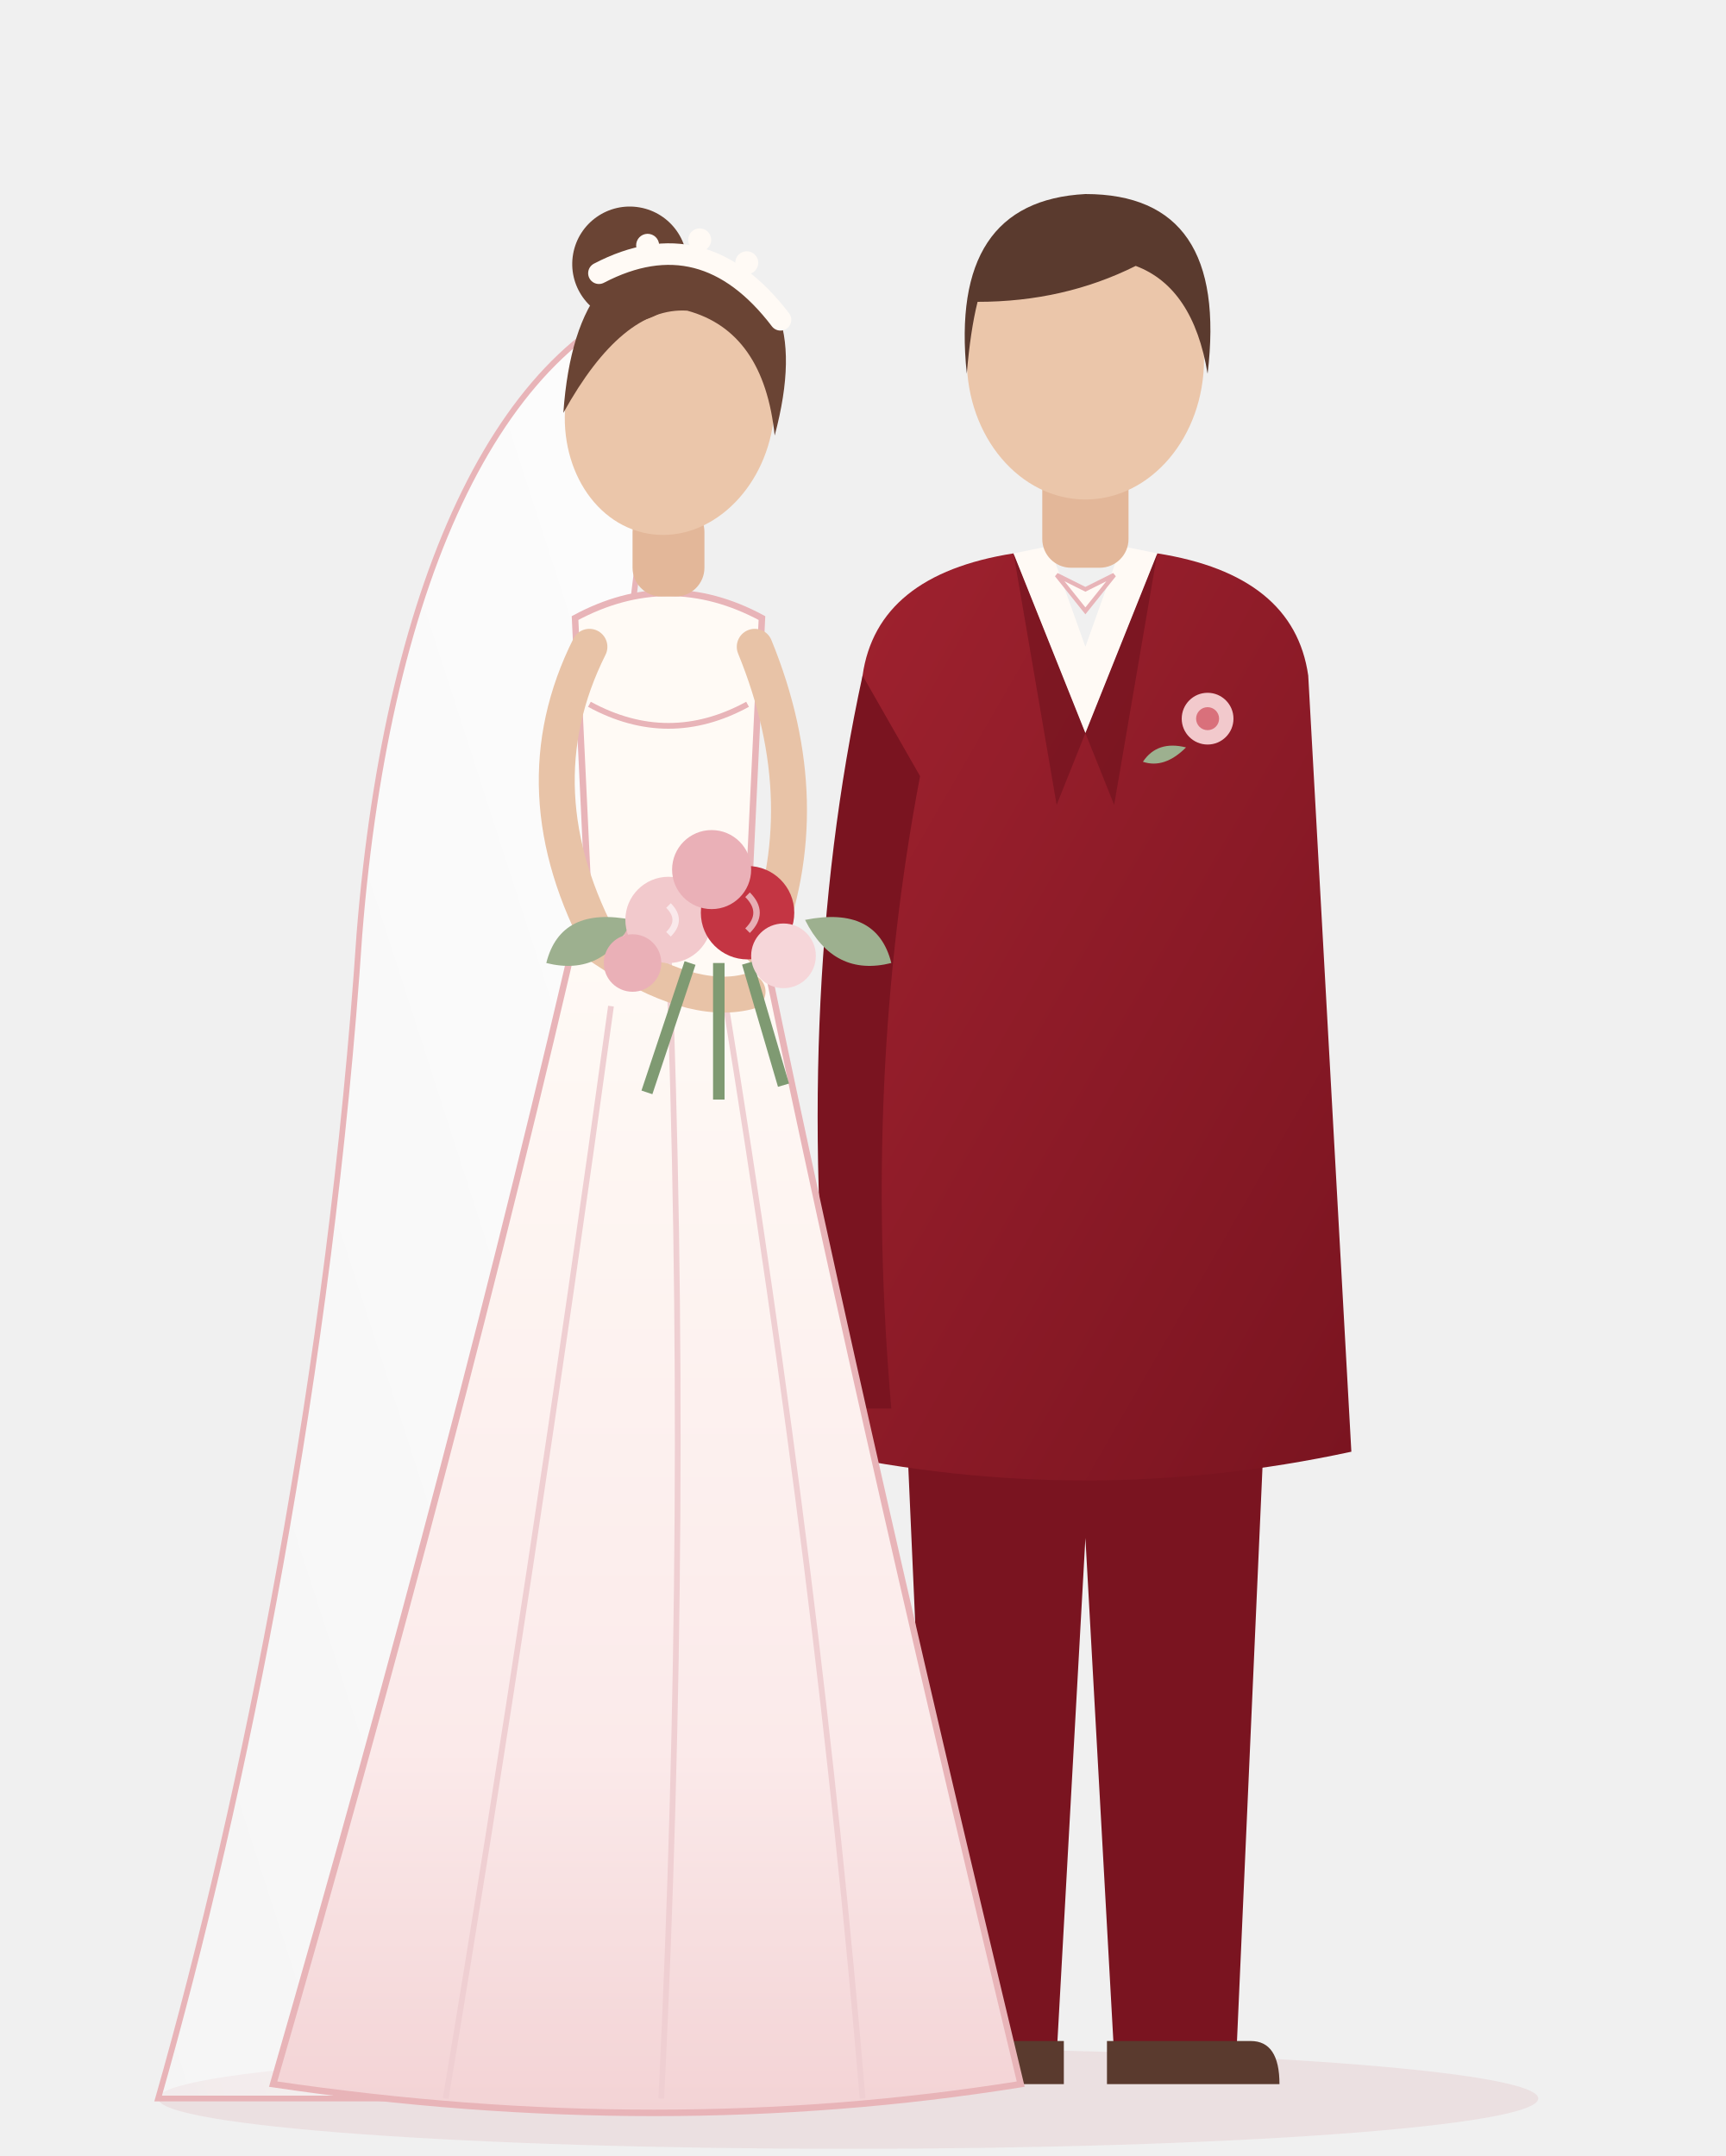
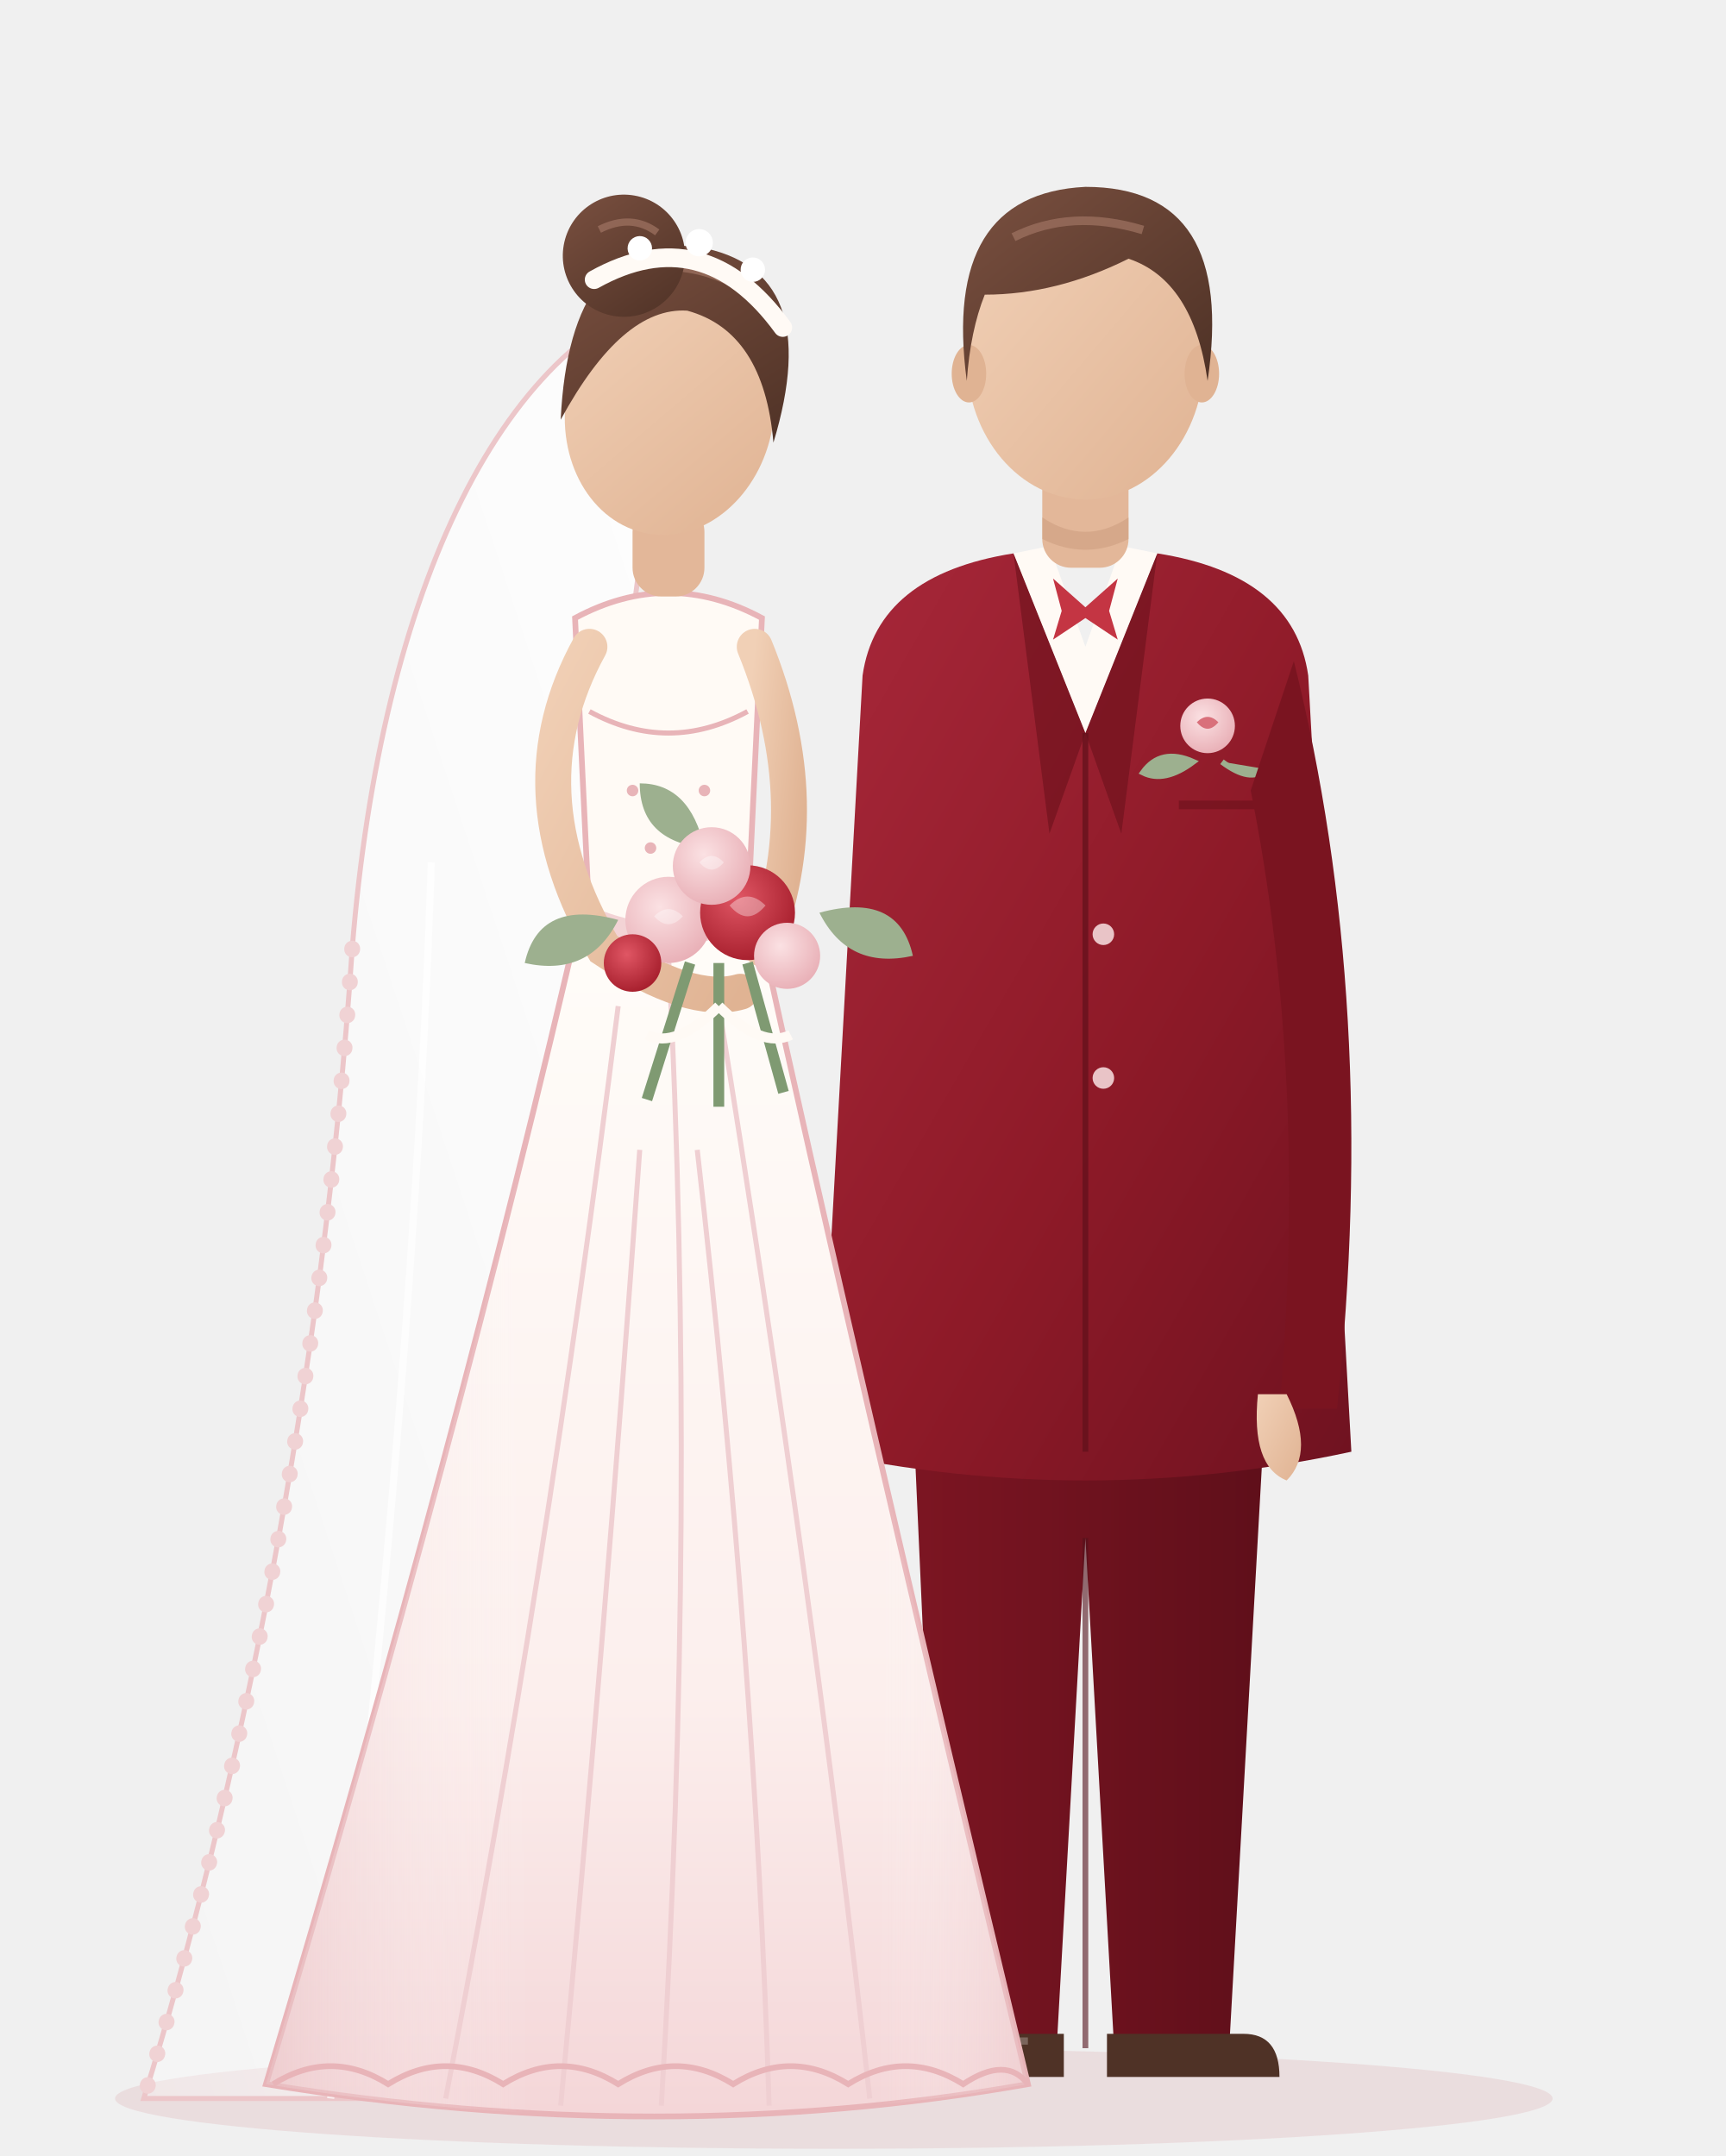
<svg xmlns="http://www.w3.org/2000/svg" viewBox="0 0 240 300">
  <defs>
    <linearGradient id="gown" x1="0" y1="0" x2="0" y2="1">
-       <stop offset="0" stop-color="#fffbf6" />
-       <stop offset=".7" stop-color="#fbeaea" />
-       <stop offset="1" stop-color="#f3d3d5" />
+       <stop offset="0" stop-color="#fffdf9" />
+       <stop offset=".65" stop-color="#fcefed" />
+       <stop offset="1" stop-color="#f4d6d8" />
+     </linearGradient>
+     <linearGradient id="gownS" x1="0" y1="0" x2="1" y2="0">
+       <stop offset="0" stop-color="#e9c4c7" stop-opacity=".55" />
+       <stop offset=".35" stop-color="#fff" stop-opacity="0" />
+       <stop offset=".8" stop-color="#fff" stop-opacity="0" />
+       <stop offset="1" stop-color="#e9c4c7" stop-opacity=".45" />
    </linearGradient>
    <linearGradient id="suit" x1="0" y1="0" x2="1" y2="1">
-       <stop offset="0" stop-color="#a0222f" />
-       <stop offset="1" stop-color="#7a1420" />
+       <stop offset="0" stop-color="#a8283a" />
+       <stop offset=".55" stop-color="#8e1a28" />
+       <stop offset="1" stop-color="#6f1220" />
+     </linearGradient>
+     <linearGradient id="pants" x1="0" y1="0" x2="1" y2="0">
+       <stop offset="0" stop-color="#7c1522" />
+       <stop offset="1" stop-color="#5f0f1a" />
    </linearGradient>
    <linearGradient id="veil" x1="1" y1="0" x2="0" y2="1">
-       <stop offset="0" stop-color="#fff" stop-opacity=".9" />
-       <stop offset="1" stop-color="#fff" stop-opacity=".35" />
+       <stop offset="0" stop-color="#fff" stop-opacity=".95" />
+       <stop offset="1" stop-color="#fff" stop-opacity=".3" />
    </linearGradient>
+     <linearGradient id="skin" x1="0" y1="0" x2="1" y2="1">
+       <stop offset="0" stop-color="#f1d0b6" />
+       <stop offset="1" stop-color="#e0b393" />
+     </linearGradient>
+     <linearGradient id="hairG" x1="0" y1="0" x2="1" y2="1">
+       <stop offset="0" stop-color="#7a5040" />
+       <stop offset="1" stop-color="#4f3226" />
+     </linearGradient>
+     <radialGradient id="rose1" cx=".4" cy=".35" r=".7">
+       <stop offset="0" stop-color="#e05664" />
+       <stop offset="1" stop-color="#a51d2b" />
+     </radialGradient>
+     <radialGradient id="rose2" cx=".4" cy=".35" r=".7">
+       <stop offset="0" stop-color="#fbe1e3" />
+       <stop offset="1" stop-color="#e8aeb5" />
+     </radialGradient>
  </defs>
-   <ellipse cx="118" cy="292" rx="96" ry="7" fill="#b3202f" opacity=".08" />
-   <path d="M95 40 C70 46 54 80 50 130 C46 190 34 250 22 292 L104 292 C84 240 80 180 84 130 C86 96 90 64 95 40Z" fill="url(#veil)" stroke="#e8b4b8" stroke-width=".8" />
-   <path d="M126 196 L130 286 L147 286 L151 214 L155 286 L172 286 L176 196Z" fill="#7a1420" />
-   <path d="M128 284 h20 v6 h-24 q0-6 4-6Z M154 284 h20 q4 0 4 6 h-24Z" fill="#5a3a2e" />
+   <ellipse cx="116" cy="292" rx="100" ry="7" fill="#b3202f" opacity=".09" />
+   <path d="M96 40 C70 46 53 82 49 132 C45 192 33 250 20 292 L104 292 C84 240 80 182 84 132 C86 98 90 64 96 40Z" fill="url(#veil)" stroke="#ecc6c9" stroke-width=".7" />
+   <path d="M49 132 C45 192 33 250 20 292" fill="none" stroke="#f0d2d4" stroke-width="2.2" stroke-dasharray=".1 4.5" stroke-linecap="round" />
+   <path d="M60 120 C58 180 52 240 46 292" stroke="#fff" stroke-opacity=".7" stroke-width="1" fill="none" />
+   <path d="M127 196 L131 285 L147 285 L151 214 L155 285 L171 285 L176 196Z" fill="url(#pants)" />
+   <path d="M151 214 L151 285" stroke="#52101a" stroke-width=".8" opacity=".6" />
+   <path d="M129 283 h19 v6 h-24 q0-6 5-6Z M154 283 h19 q5 0 5 6 h-24Z" fill="#4f3226" />
+   <path d="M131 284 h12" stroke="#fff" stroke-opacity=".25" stroke-width="1" />
  <path d="M120 94 Q122 80 141 77 L151 102 L161 77 Q180 80 182 94 L188 202 Q151 210 114 202Z" fill="url(#suit)" />
  <path d="M141 77 L151 102 L161 77 L156 76 L151 90 L146 76Z" fill="#fffaf5" />
-   <path d="M141 77 L147 112 L151 102Z M161 77 L155 112 L151 102Z" fill="#6a101b" opacity=".55" />
-   <path d="M147 80 l4 5 l4 -5 l-4 2Z" fill="#fffaf5" stroke="#e8b4b8" stroke-width=".6" />
-   <circle cx="168" cy="100" r="3.6" fill="#f2c9cc" />
-   <circle cx="168" cy="100" r="1.6" fill="#d9707b" />
-   <path d="M165 104 q-3 3 -6 2 q2-3 6-2Z" fill="#9db08f" />
-   <path d="M120 94 Q110 140 116 196 L124 196 Q120 150 128 108Z" fill="#7a1420" />
+   <path d="M141 77 L146 116 L151 102Z M161 77 L156 116 L151 102Z" fill="#6a101b" opacity=".6" />
+   <path d="M151 102 L151 202" stroke="#5f0f1a" stroke-width=".8" opacity=".7" />
+   <circle cx="153.5" cy="130" r="1.5" fill="#e9c4c7" />
+   <circle cx="153.5" cy="150" r="1.5" fill="#e9c4c7" />
+   <path d="M146.5 80.5 l4.5 4 l4.5 -4 l-1.2 4.5 l1.2 4 l-4.5-3 l-4.5 3 l1.2-4Z" fill="#c43543" />
+   <path d="M164 112 h12" stroke="#6a101b" stroke-width="1.2" opacity=".6" />
+   <path d="M166 106 q-4 3 -7 1.5 q2.5-3.5 7-1.5Z M170 106 q4 3 6 1" fill="#9db08f" stroke="#9db08f" stroke-width=".8" />
+   <circle cx="168" cy="101" r="3.8" fill="url(#rose2)" />
+   <path d="M166.5 100.5 q1.5-1.5 3 0 q-1.5 1.8 -3 0Z" fill="#d9707b" />
+   <path d="M180 92 Q192 140 186 196 L178 196 Q182 150 174 110Z" fill="#7a1420" />
+   <path d="M179 194 q4 8 0 12 q-5 -2 -4 -12Z" fill="url(#skin)" />
  <rect x="145" y="64" width="12" height="15" rx="4" fill="#e3b799" />
-   <ellipse cx="151" cy="50" rx="16.5" ry="19.5" fill="#ebc6aa" />
-   <path d="M134.5 52 Q132 28 151 27 Q171 27 168 52 Q166 40 158 37 Q148 42 136 42 Q135 46 134.5 52Z" fill="#5a3a2e" />
-   <path d="M81 126 Q93 131 105 126 Q118 190 142 290 Q92 298 38 290 Q64 200 81 126Z" fill="url(#gown)" stroke="#e8b4b8" stroke-width=".9" />
-   <path d="M93 132 Q96 210 92 292 M85 140 Q74 220 62 292 M101 140 Q114 220 120 292" stroke="#efcfd2" stroke-width=".8" fill="none" />
-   <path d="M80 86 Q93 79 106 86 L104 128 Q93 133 82 128Z" fill="#fffaf5" stroke="#e8b4b8" stroke-width=".9" />
-   <path d="M82 98 Q93 104 104 98" stroke="#e8b4b8" stroke-width=".8" fill="none" />
-   <path d="M82 90 Q72 110 84 132 Q96 140 104 138" stroke="#e8c3a7" stroke-width="5" stroke-linecap="round" fill="none" />
-   <path d="M105 90 Q114 112 106 132" stroke="#e8c3a7" stroke-width="5" stroke-linecap="round" fill="none" />
+   <path d="M145 72 q6 4 12 0 v3 q-6 3 -12 0Z" fill="#c99a7c" opacity=".5" />
+   <ellipse cx="151" cy="50" rx="16.5" ry="19.5" fill="url(#skin)" />
+   <ellipse cx="134.8" cy="52" rx="2.4" ry="4" fill="#e0b393" />
+   <ellipse cx="167.2" cy="52" rx="2.4" ry="4" fill="#e0b393" />
+   <path d="M134.5 53 Q131 27 151 26 Q172 26 168 53 Q166 39 157 36 Q147 41 137 41 Q135 46 134.5 53Z" fill="url(#hairG)" />
+   <path d="M141 33 q8 -4 18 -1" stroke="#a07463" stroke-width="1.2" fill="none" opacity=".7" />
+   <path d="M81 126 Q93 131 105 126 Q119 190 143 290 Q92 299 37 290 Q64 200 81 126Z" fill="url(#gown)" stroke="#e8b4b8" stroke-width=".8" />
+   <path d="M81 126 Q93 131 105 126 Q119 190 143 290 Q92 299 37 290 Q64 200 81 126Z" fill="url(#gownS)" />
+   <path d="M93 133 Q97 210 92 293 M86 140 Q76 220 62 292 M100 140 Q113 220 121 292 M89 160 Q84 230 78 293 M97 160 Q105 230 107 293" stroke="#efcfd2" stroke-width=".7" fill="none" />
+   <path d="M38 290 q8 -5 16 0 q8 -5 16 0 q8 -5 16 0 q8 -5 16 0 q8 -5 16 0 q8 -5 16 0 q6 -4 9 0" stroke="#e8b4b8" stroke-width=".8" fill="none" />
+   <path d="M80 86 Q93 79 106 86 L104 128 Q93 133 82 128Z" fill="#fffaf5" stroke="#e8b4b8" stroke-width=".8" />
+   <path d="M82 99 Q93 105 104 99" stroke="#e8b4b8" stroke-width=".7" fill="none" />
+   <path d="M82 126 Q93 131 104 126 L104 129 Q93 134 82 129Z" fill="#f3d3d5" />
+   <g fill="#e8b4b8">
+     <circle cx="88" cy="110" r=".8" />
+     <circle cx="93" cy="113" r=".8" />
+     <circle cx="98" cy="110" r=".8" />
+     <circle cx="90.5" cy="118" r=".8" />
+     <circle cx="95.5" cy="118" r=".8" />
+   </g>
+   <path d="M82 90 Q71 110 84 132 Q96 140 103 138" stroke="url(#skin)" stroke-width="5" stroke-linecap="round" fill="none" />
+   <path d="M105 90 Q114 112 106 132" stroke="url(#skin)" stroke-width="5" stroke-linecap="round" fill="none" />
  <rect x="88" y="70" width="10" height="13" rx="4" fill="#e3b799" />
  <g transform="rotate(10 93 58)">
-     <ellipse cx="93" cy="57" rx="14.5" ry="17.5" fill="#ebc6aa" />
-     <path d="M78.5 60 Q76 36 93 35 Q110 35 108 58 Q104 44 93 43 Q84 44 78.5 60Z" fill="#6a4434" />
-     <circle cx="84" cy="38" r="8" fill="#6a4434" />
-     <path d="M80 40 Q93 30 106 42" stroke="#fffaf5" stroke-width="3" fill="none" stroke-linecap="round" />
-     <circle cx="86" cy="35" r="1.6" fill="#fffaf5" />
-     <circle cx="93" cy="33" r="1.6" fill="#fffaf5" />
-     <circle cx="100" cy="35" r="1.6" fill="#fffaf5" />
+     <ellipse cx="93" cy="57" rx="14.5" ry="17.5" fill="url(#skin)" />
+     <path d="M78.3 61 Q75 35 93 34 Q111 34 108 59 Q104 44 93 43 Q84 44 78.3 61Z" fill="url(#hairG)" />
+     <path d="M83 40 q8 -5 18 -1" stroke="#a07463" stroke-width="1.1" fill="none" opacity=".7" />
+     <circle cx="83" cy="37" r="8.5" fill="url(#hairG)" />
+     <path d="M79 34 q4 -3 8 -1" stroke="#a07463" stroke-width="1" fill="none" opacity=".7" />
+     <path d="M79.5 41 Q93 30 106.5 43" stroke="#fffaf5" stroke-width="2.6" fill="none" stroke-linecap="round" />
+     <circle cx="85" cy="35.6" r="1.7" fill="#fff" />
+     <circle cx="93" cy="33.4" r="1.9" fill="#fff" />
+     <circle cx="101" cy="35.8" r="1.7" fill="#fff" />
  </g>
-   <path d="M96 134 l-6 18 M100 134 l0 19 M104 134 l5 17" stroke="#7f9a72" stroke-width="1.6" />
-   <path d="M88 128 q-10 -2 -12 6 q8 2 12 -6Z M112 128 q10 -2 12 6 q-8 2 -12 -6Z" fill="#9db08f" />
-   <circle cx="93" cy="128" r="6" fill="#f2c9cc" />
-   <circle cx="104" cy="127" r="6.5" fill="#c43543" />
-   <circle cx="99" cy="121" r="5.5" fill="#eab0b7" />
-   <circle cx="109" cy="133" r="4.5" fill="#f6d6d9" />
-   <circle cx="88" cy="134" r="4" fill="#eab0b7" />
-   <path d="M104 124.5 q2.5 2.5 0 5 M93 126 q2 2 0 4" stroke="#fff" stroke-opacity=".6" stroke-width=".9" fill="none" />
+   <path d="M96 134 l-6 19 M100 134 l0 20 M104 134 l5 18" stroke="#7f9a72" stroke-width="1.5" />
+   <path d="M100 140 q-6 6 -10 4 M100 140 q6 6 10 4" stroke="#fffaf5" stroke-width="1.4" fill="none" />
+   <path d="M86 128 q-11 -3 -13 6 q9 2 13 -6Z M114 127 q11 -3 13 6 q-9 2 -13 -6Z M98 118 q-2 -9 -9 -9 q0 8 9 9Z" fill="#9db08f" />
+   <circle cx="93" cy="128" r="6" fill="url(#rose2)" />
+   <circle cx="104" cy="127" r="6.6" fill="url(#rose1)" />
+   <circle cx="99" cy="120.5" r="5.4" fill="url(#rose2)" />
+   <circle cx="109.5" cy="133" r="4.6" fill="url(#rose2)" />
+   <circle cx="88" cy="134" r="4" fill="url(#rose1)" />
+   <path d="M101.5 126 q2.5 -2.5 5 0 q-2.5 3 -5 0Z M91 127.5 q2 -2 4 0 q-2 2.2 -4 0Z M97.3 120 q1.7 -1.8 3.4 0 q-1.7 2 -3.4 0Z" fill="#fff" fill-opacity=".35" />
</svg>
